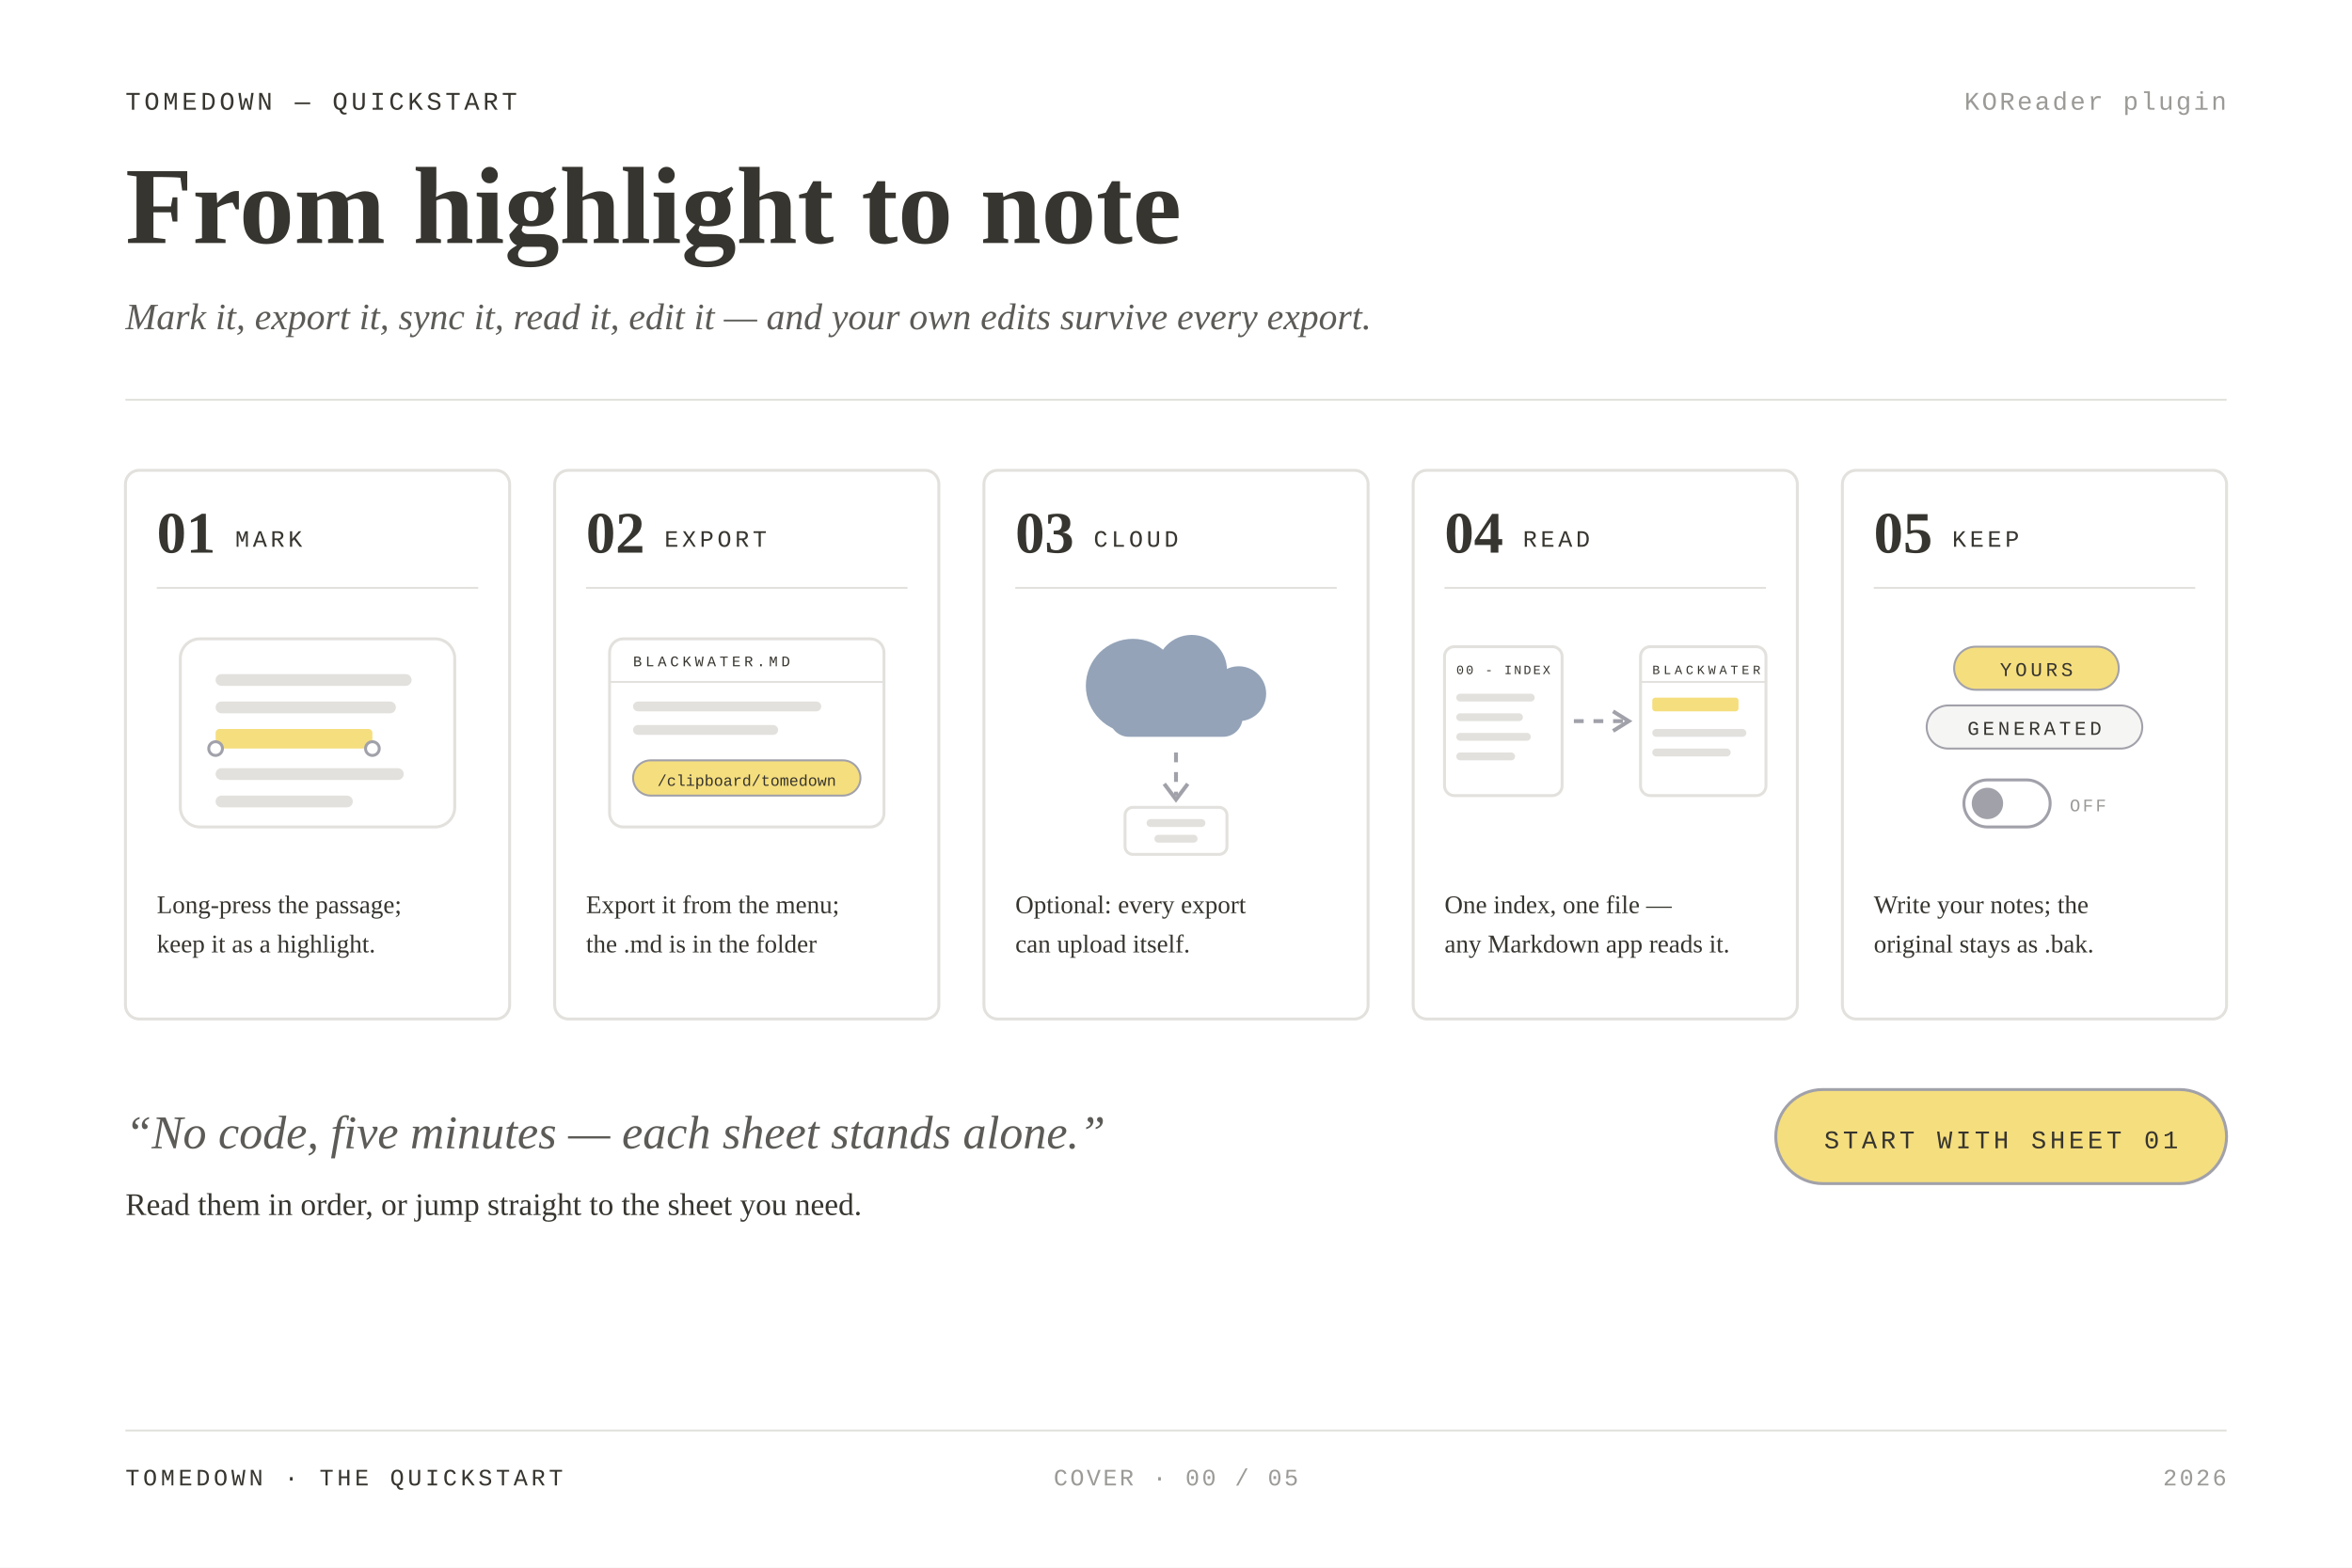
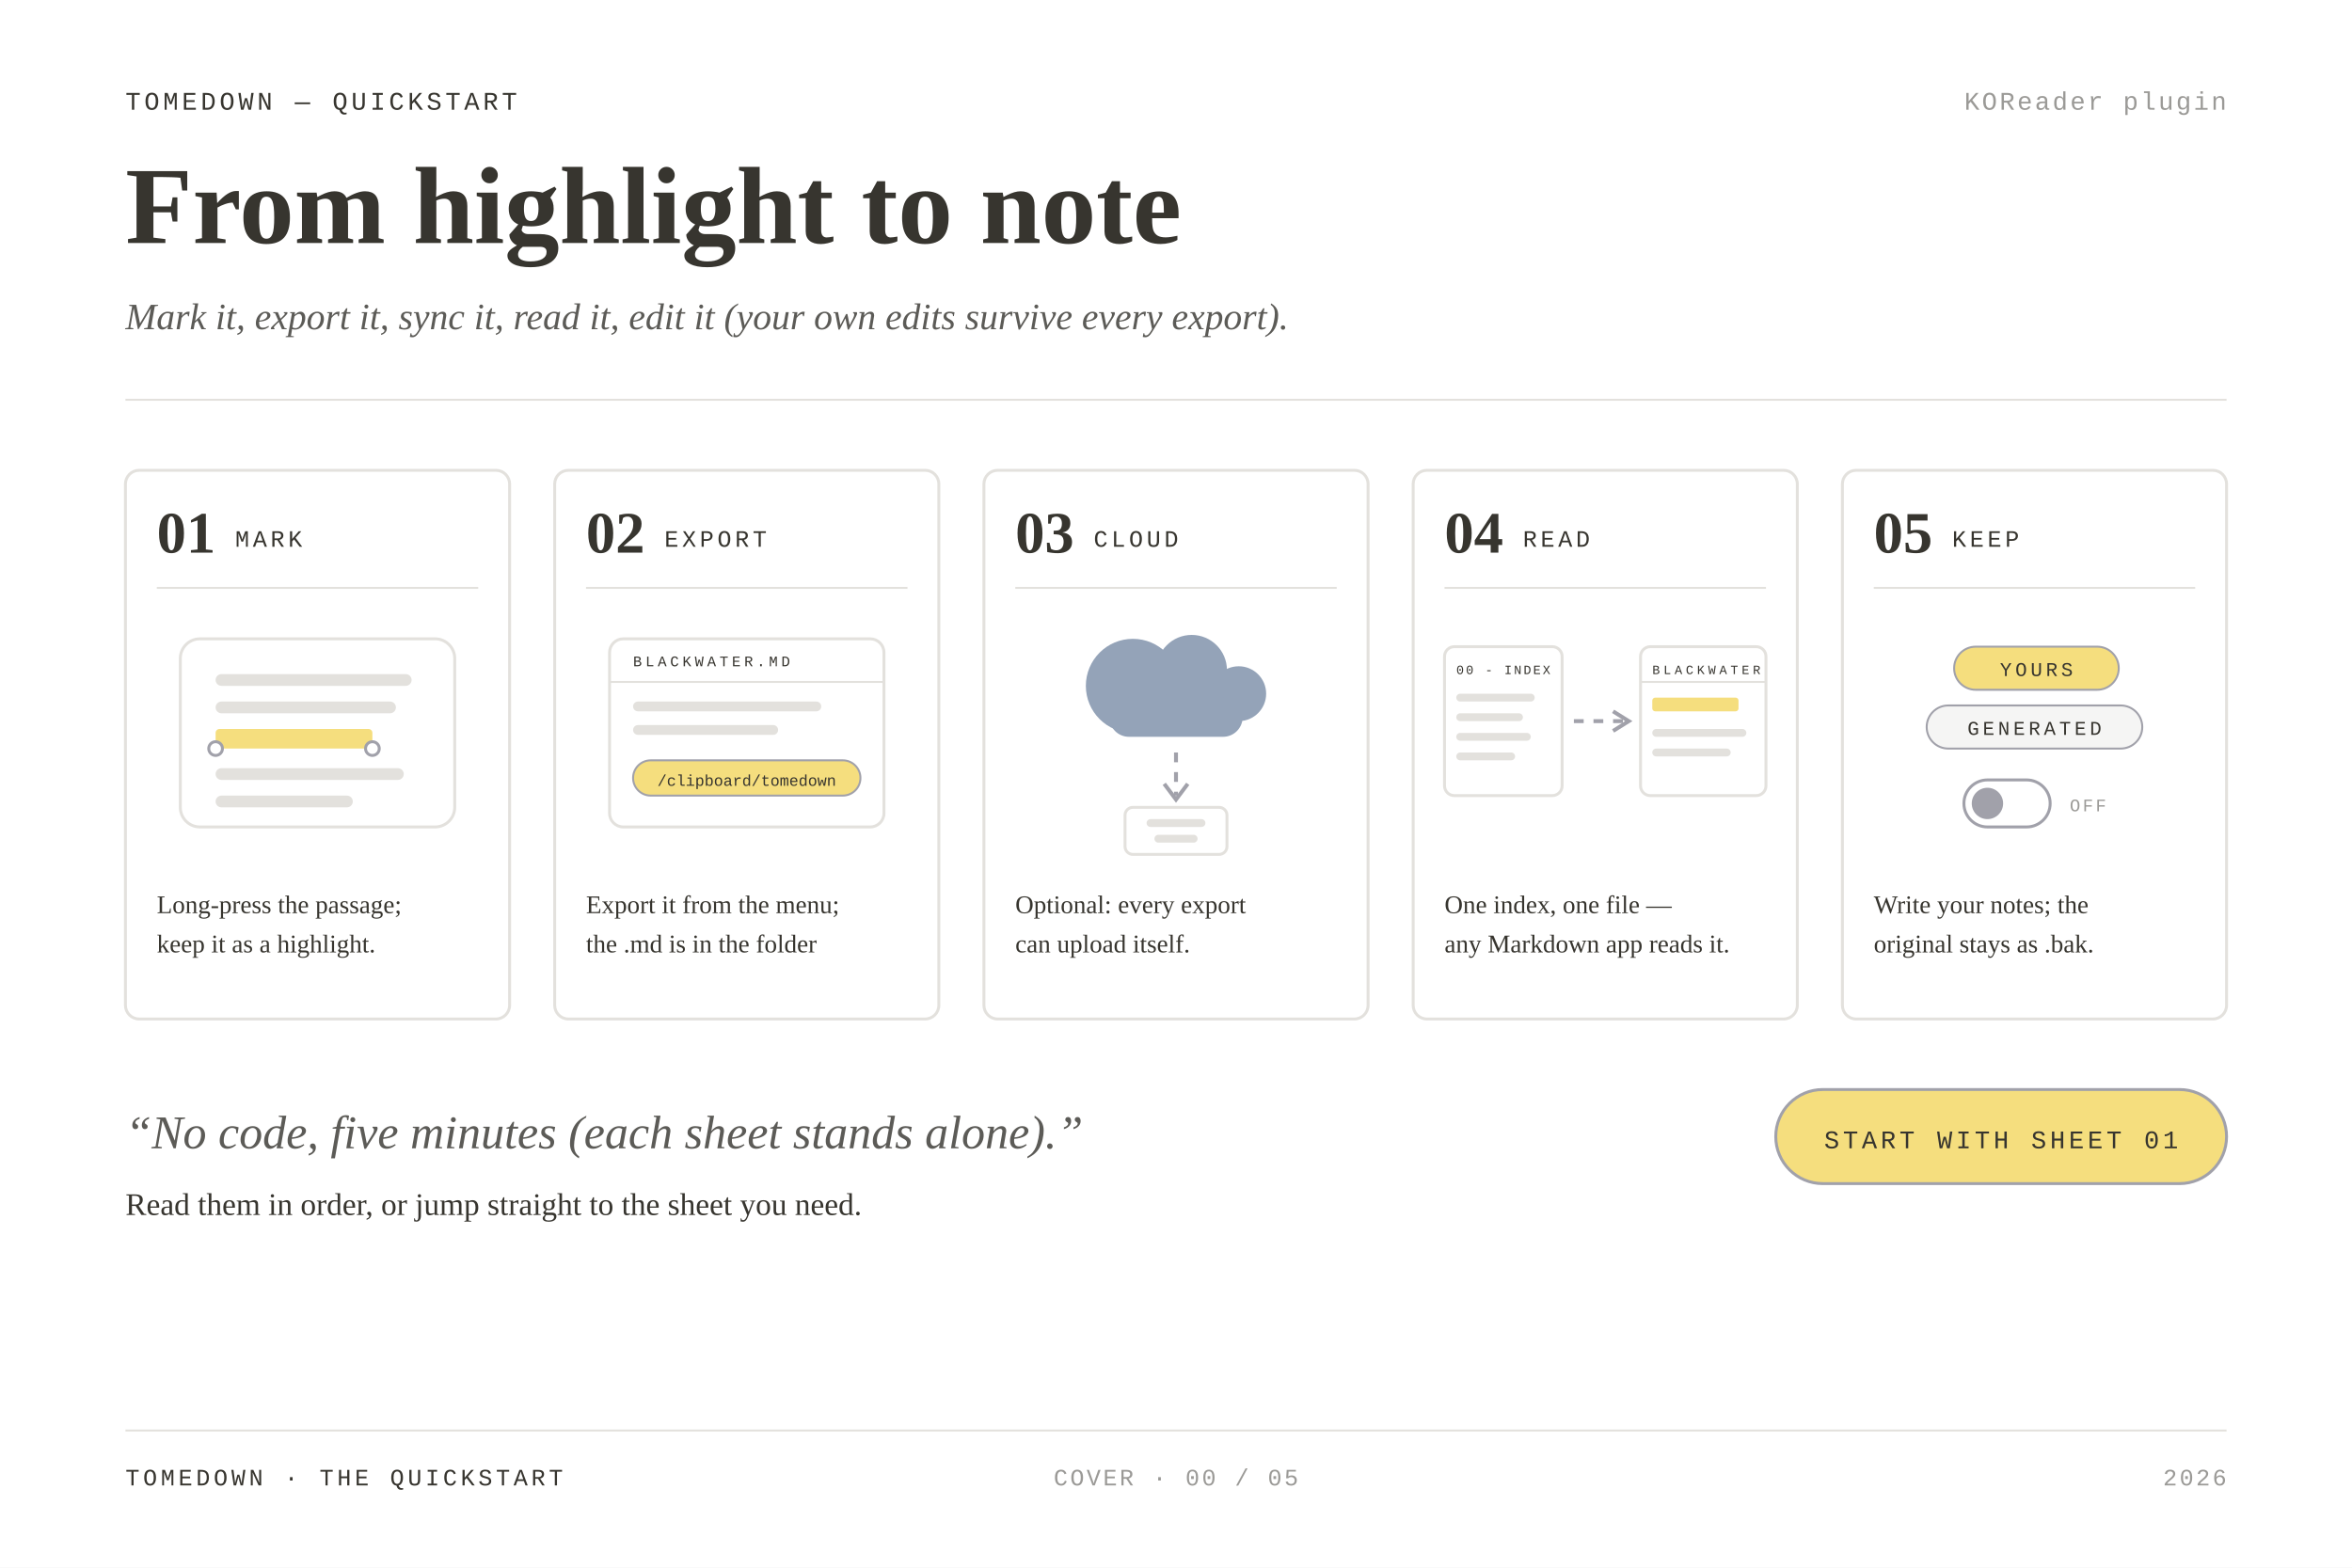
<svg xmlns="http://www.w3.org/2000/svg" width="1740" height="1160" viewBox="0 0 1200 800" role="img" aria-label="Tomedown quickstart cover — five sheets from the first highlight to a note you can edit">
  <style>
    .display { font-family: Georgia, "Times New Roman", serif; font-weight: 700; fill: #37352F; }
    .deck    { font-family: Georgia, "Times New Roman", serif; font-style: italic; fill: #5C5B57; }
    .label   { font-family: "SF Mono", Menlo, Consolas, "Liberation Mono", monospace; letter-spacing: 1.8px; fill: #37352F; }
    .labelm  { font-family: "SF Mono", Menlo, Consolas, "Liberation Mono", monospace; letter-spacing: 1.2px; fill: #9B9A97; }
    .body    { font-family: Georgia, "Times New Roman", serif; fill: #37352F; }
    .code    { font-family: "SF Mono", Menlo, Consolas, "Liberation Mono", monospace; fill: #37352F; }
    .rule    { stroke: #E3E1DD; stroke-width: 1; }
    .hair    { stroke: #E3E1DD; stroke-width: 1; opacity: 1; }
    .card    { fill: #FFFFFF; stroke: #E3E1DD; stroke-width: 1.5; }
    .frame   { fill: #FFFFFF; stroke: #E3E1DD; stroke-width: 1.5; }
    .skel    { fill: #E3E1DD; }
    .accent  { fill: #F5DE7E; }
  </style>
  <rect width="1200" height="800" fill="#FFFFFF" />
  <text class="label" x="64" y="56" font-size="13">TOMEDOWN — QUICKSTART</text>
  <text class="labelm" x="1136" y="56" font-size="13" text-anchor="end">KOReader plugin</text>
  <text class="display" x="64" y="124" font-size="56">From highlight to note</text>
-   <text class="deck" x="64" y="168" font-size="19">Mark it, export it, sync it, read it, edit it — and your own edits survive every export.</text>
+   <text class="deck" x="64" y="168" font-size="19">Mark it, export it, sync it, read it, edit it (your own edits survive every export).</text>
  <line class="rule" x1="64" y1="204" x2="1136" y2="204" />
  <rect class="card" x="64" y="240" width="196" height="280" rx="7" />
  <text class="display" x="80" y="282" font-size="30">01</text>
  <text class="label" x="120" y="279" font-size="12">MARK</text>
  <line class="hair" x1="80" y1="300" x2="244" y2="300" />
  <rect class="frame" x="92" y="326" width="140" height="96" rx="10" />
  <rect class="skel" x="110" y="344" width="100" height="6" rx="3" />
  <rect class="skel" x="110" y="358" width="92" height="6" rx="3" />
  <rect class="accent" x="110" y="372" width="80" height="10" rx="2" />
  <circle cx="110" cy="382" r="3.5" fill="#FFFFFF" stroke="#A1A1AA" stroke-width="1.5" />
  <circle cx="190" cy="382" r="3.5" fill="#FFFFFF" stroke="#A1A1AA" stroke-width="1.5" />
  <rect class="skel" x="110" y="392" width="96" height="6" rx="3" />
  <rect class="skel" x="110" y="406" width="70" height="6" rx="3" />
  <text class="body" x="80" y="466" font-size="13">Long-press the passage;</text>
  <text class="body" x="80" y="486" font-size="13">keep it as a highlight.</text>
  <rect class="card" x="283" y="240" width="196" height="280" rx="7" />
  <text class="display" x="299" y="282" font-size="30">02</text>
  <text class="label" x="339" y="279" font-size="12">EXPORT</text>
  <line class="hair" x1="299" y1="300" x2="463" y2="300" />
  <rect class="card" x="311" y="326" width="140" height="96" rx="7" />
  <text class="label" x="323" y="340" font-size="7.5">BLACKWATER.MD</text>
  <line class="hair" x1="311" y1="348" x2="451" y2="348" />
  <rect class="skel" x="323" y="358" width="96" height="5" rx="2.5" />
  <rect class="skel" x="323" y="370" width="74" height="5" rx="2.5" />
  <rect class="accent" x="323" y="388" width="116" height="18" rx="9" stroke="#A1A1AA" stroke-width="1" />
  <text class="code" x="381" y="401" font-size="8" text-anchor="middle">/clipboard/tomedown</text>
  <text class="body" x="299" y="466" font-size="13">Export it from the menu;</text>
  <text class="body" x="299" y="486" font-size="13">the .md is in the folder</text>
  <rect class="card" x="502" y="240" width="196" height="280" rx="7" />
  <text class="display" x="518" y="282" font-size="30">03</text>
  <text class="label" x="558" y="279" font-size="12">CLOUD</text>
  <line class="hair" x1="518" y1="300" x2="682" y2="300" />
  <circle cx="578" cy="350" r="24" fill="#94A3B8" />
  <circle cx="608" cy="342" r="18" fill="#94A3B8" />
  <circle cx="632" cy="354" r="14" fill="#94A3B8" />
  <rect x="566" y="356" width="68" height="20" rx="10" fill="#94A3B8" />
  <path d="M600 384 L600 406" fill="none" stroke="#A1A1AA" stroke-width="2" stroke-dasharray="5 5" />
  <path d="M594 400 L600 408 L606 400" fill="none" stroke="#A1A1AA" stroke-width="2" />
  <rect class="card" x="574" y="412" width="52" height="24" rx="4" />
  <rect class="skel" x="585" y="418" width="30" height="4" rx="2" />
  <rect class="skel" x="589" y="426" width="22" height="4" rx="2" />
  <text class="body" x="518" y="466" font-size="13">Optional: every export</text>
  <text class="body" x="518" y="486" font-size="13">can upload itself.</text>
  <rect class="card" x="721" y="240" width="196" height="280" rx="7" />
  <text class="display" x="737" y="282" font-size="30">04</text>
  <text class="label" x="777" y="279" font-size="12">READ</text>
  <line class="hair" x1="737" y1="300" x2="901" y2="300" />
  <rect class="card" x="737" y="330" width="60" height="76" rx="5" />
  <text class="label" x="743" y="344" font-size="6.5" style="letter-spacing: 1px">00 - INDEX</text>
  <rect class="skel" x="743" y="354" width="40" height="4" rx="2" />
  <rect class="skel" x="743" y="364" width="34" height="4" rx="2" />
  <rect class="skel" x="743" y="374" width="38" height="4" rx="2" />
  <rect class="skel" x="743" y="384" width="30" height="4" rx="2" />
  <path d="M803 368 L829 368" fill="none" stroke="#A1A1AA" stroke-width="2" stroke-dasharray="5 5" />
  <path d="M823 363 L831 368 L823 373" fill="none" stroke="#A1A1AA" stroke-width="2" />
  <rect class="card" x="837" y="330" width="64" height="76" rx="5" />
  <text class="label" x="843" y="344" font-size="6.5">BLACKWATER</text>
  <line class="hair" x1="837" y1="348" x2="901" y2="348" />
  <rect class="accent" x="843" y="356" width="44" height="7" rx="1.5" />
  <rect class="skel" x="843" y="372" width="48" height="4" rx="2" />
  <rect class="skel" x="843" y="382" width="40" height="4" rx="2" />
  <text class="body" x="737" y="466" font-size="13">One index, one file —</text>
  <text class="body" x="737" y="486" font-size="13">any Markdown app reads it.</text>
  <rect class="card" x="940" y="240" width="196" height="280" rx="7" />
  <text class="display" x="956" y="282" font-size="30">05</text>
  <text class="label" x="996" y="279" font-size="12">KEEP</text>
  <line class="hair" x1="956" y1="300" x2="1120" y2="300" />
  <rect class="accent" x="997" y="330" width="84" height="22" rx="11" stroke="#A1A1AA" stroke-width="1" />
  <text class="label" x="1039" y="345" font-size="10" text-anchor="middle">YOURS</text>
  <rect x="983" y="360" width="110" height="22" rx="11" fill="#F5F5F4" stroke="#A1A1AA" stroke-width="1" />
  <text class="label" x="1038" y="375" font-size="10" text-anchor="middle" fill="#A1A1AA">GENERATED</text>
  <rect x="1002" y="398" width="44" height="24" rx="12" fill="#FFFFFF" stroke="#A1A1AA" stroke-width="1.5" />
  <circle cx="1014" cy="410" r="8" fill="#A1A1AA" />
  <text class="labelm" x="1056" y="414" font-size="9">OFF</text>
  <text class="body" x="956" y="466" font-size="13">Write your notes; the</text>
  <text class="body" x="956" y="486" font-size="13">original stays as .bak.</text>
-   <text class="deck" x="64" y="586" font-size="24">“No code, five minutes — each sheet stands alone.”</text>
+   <text class="deck" x="64" y="586" font-size="24">“No code, five minutes (each sheet stands alone).”</text>
  <text class="body" x="64" y="620" font-size="16">Read them in order, or jump straight to the sheet you need.</text>
  <rect class="accent" x="906" y="556" width="230" height="48" rx="24" stroke="#A1A1AA" stroke-width="1.5" />
  <text class="label" x="1021" y="586" font-size="13" text-anchor="middle">START WITH SHEET 01</text>
  <line class="rule" x1="64" y1="730" x2="1136" y2="730" />
  <text class="label" x="64" y="758" font-size="12">TOMEDOWN · THE QUICKSTART</text>
  <text class="labelm" x="600" y="758" font-size="12" text-anchor="middle">COVER · 00 / 05</text>
  <text class="labelm" x="1136" y="758" font-size="12" text-anchor="end">2026</text>
</svg>
